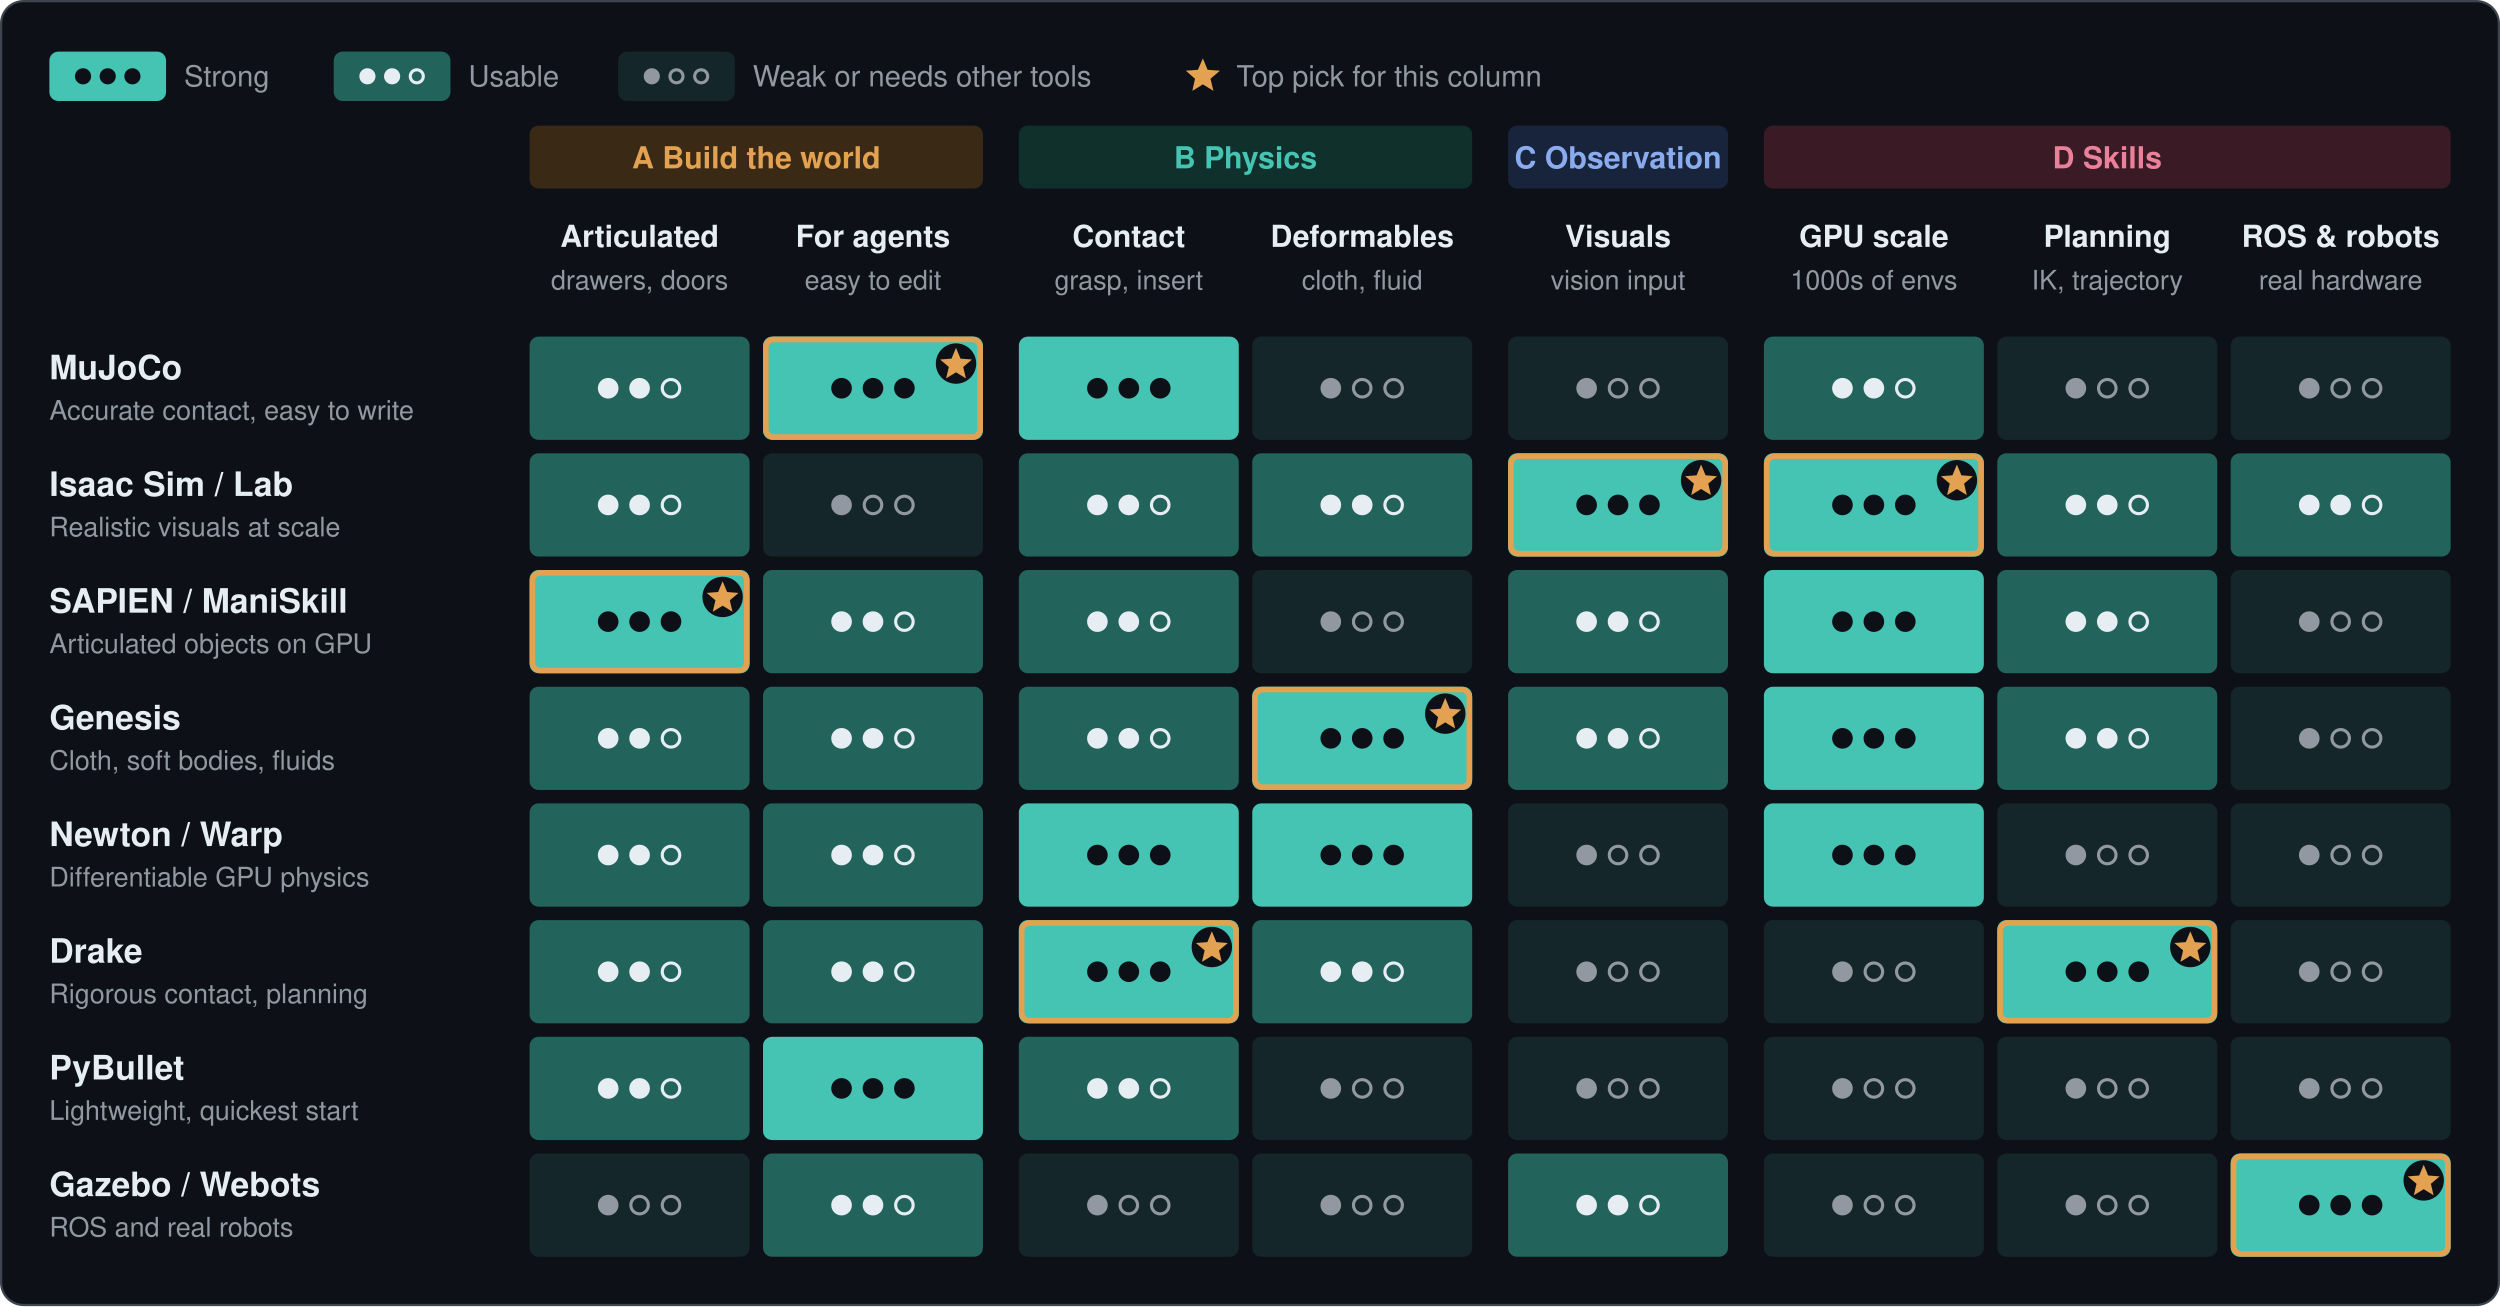
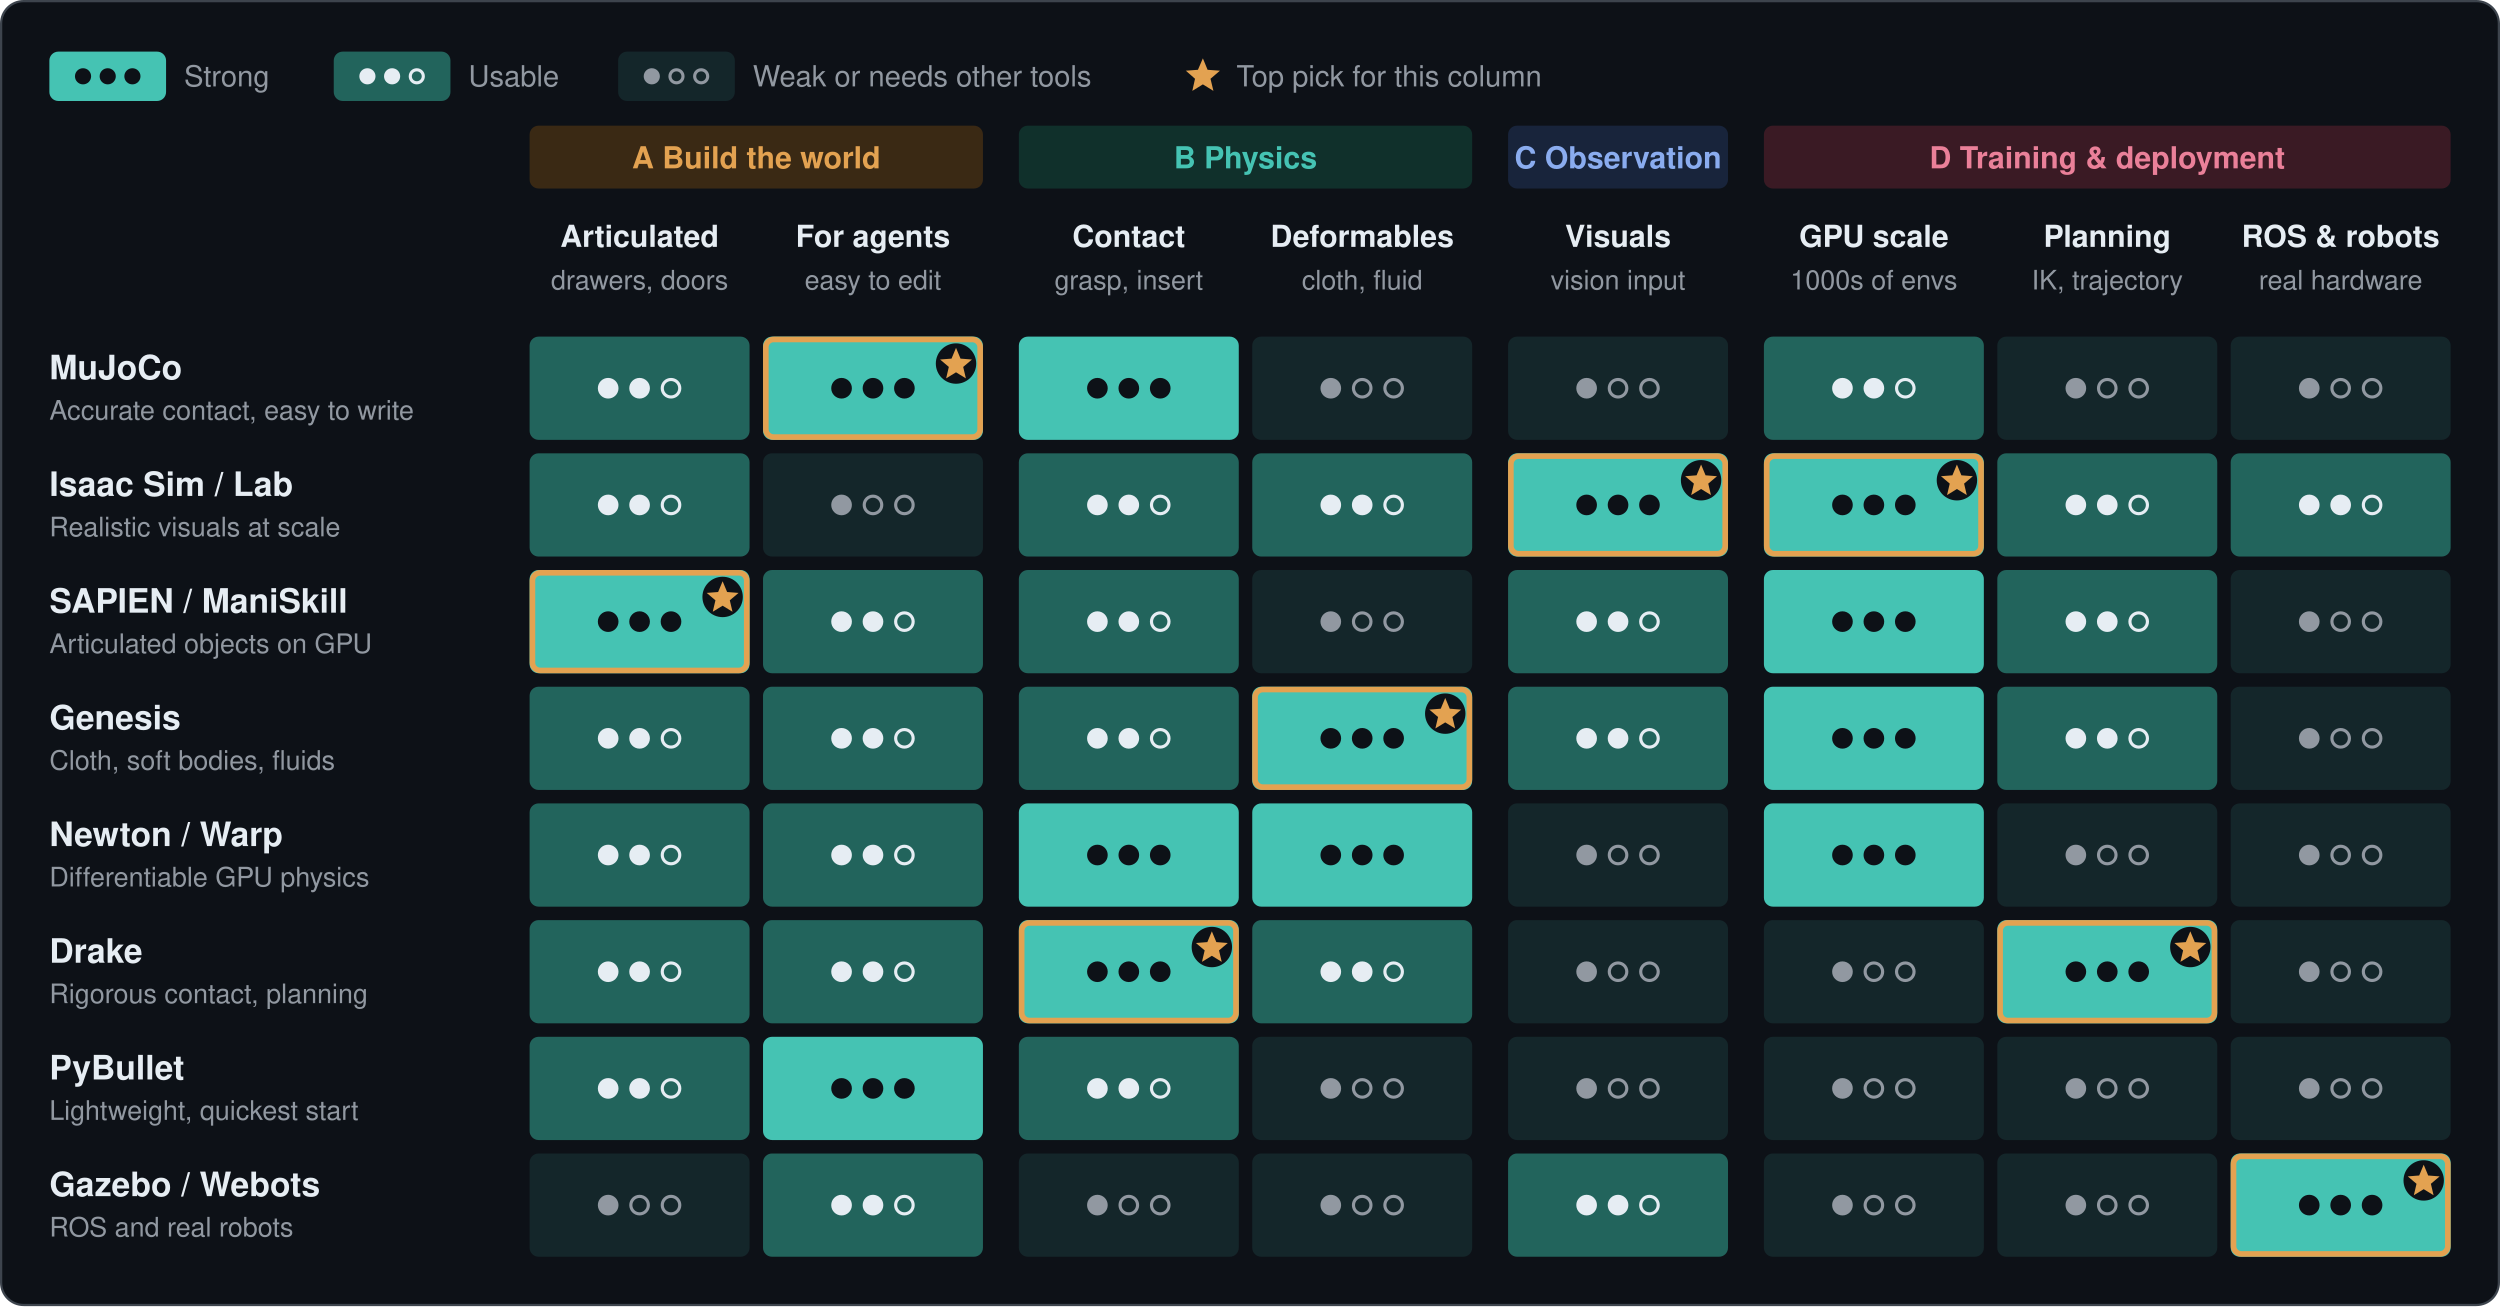
<svg xmlns="http://www.w3.org/2000/svg" viewBox="0 0 1114 582" width="1114" height="582" role="img" aria-label="Simulation tool strengths" font-family="-apple-system, 'Segoe UI', Helvetica, Arial, 'Noto Sans', sans-serif">
  <rect x="0.5" y="0.5" width="1113" height="581" rx="10" fill="#0D1117" stroke="#3D444D" />
  <rect x="22" y="23" width="52" height="22" rx="4" fill="#45C3B3" />
  <circle cx="37" cy="34" r="3.6" fill="#0D1117" />
  <circle cx="48" cy="34" r="3.6" fill="#0D1117" />
  <circle cx="59" cy="34" r="3.6" fill="#0D1117" />
  <text x="82" y="38.5" font-size="13" fill="#9198A1">Strong</text>
  <rect x="148.72" y="23" width="52" height="22" rx="4" fill="#22645C" />
  <circle cx="163.72" cy="34" r="3.6" fill="#E6EDF3" />
  <circle cx="174.72" cy="34" r="3.6" fill="#E6EDF3" />
  <circle cx="185.72" cy="34" r="2.9" fill="none" stroke="#E6EDF3" stroke-width="1.4" />
  <text x="208.72" y="38.5" font-size="13" fill="#9198A1">Usable</text>
  <rect x="275.44" y="23" width="52" height="22" rx="4" fill="#14262A" />
  <circle cx="290.44" cy="34" r="3.6" fill="#9198A1" />
  <circle cx="301.44" cy="34" r="2.9" fill="none" stroke="#9198A1" stroke-width="1.4" />
  <circle cx="312.44" cy="34" r="2.9" fill="none" stroke="#9198A1" stroke-width="1.4" />
  <text x="335.44" y="38.5" font-size="13" fill="#9198A1">Weak or needs other tools</text>
  <polygon points="536.0,26.0 538.1,31.1 543.6,31.5 539.4,35.1 540.7,40.5 536.0,37.6 531.3,40.5 532.5,35.1 528.4,31.5 533.8,31.1" fill="#E3A251" />
  <text x="550.96" y="38.5" font-size="13" fill="#9198A1">Top pick for this column</text>
  <rect x="236" y="56" width="202" height="28" rx="4" fill="#3A2914" />
  <text x="337" y="75" text-anchor="middle" font-size="13.5" font-weight="700" fill="#E3A251">A Build the world</text>
  <rect x="454" y="56" width="202" height="28" rx="4" fill="#10302B" />
  <text x="555" y="75" text-anchor="middle" font-size="13.5" font-weight="700" fill="#45C3B3">B Physics</text>
  <rect x="672" y="56" width="98" height="28" rx="4" fill="#18243B" />
  <text x="721" y="75" text-anchor="middle" font-size="13.5" font-weight="700" fill="#8AACEF">C Observation</text>
  <rect x="786" y="56" width="306" height="28" rx="4" fill="#3A1A24" />
-   <text x="939" y="75" text-anchor="middle" font-size="13.5" font-weight="700" fill="#EA8099">D Skills</text>
+   <text x="939" y="75" text-anchor="middle" font-size="13.5" font-weight="700" fill="#EA8099">D Training &amp; deployment</text>
  <text x="285" y="110" text-anchor="middle" font-size="13.5" font-weight="700" fill="#E6EDF3">Articulated</text>
  <text x="285" y="129" text-anchor="middle" font-size="12" fill="#9198A1">drawers, doors</text>
  <text x="389" y="110" text-anchor="middle" font-size="13.5" font-weight="700" fill="#E6EDF3">For agents</text>
  <text x="389" y="129" text-anchor="middle" font-size="12" fill="#9198A1">easy to edit</text>
  <text x="503" y="110" text-anchor="middle" font-size="13.5" font-weight="700" fill="#E6EDF3">Contact</text>
  <text x="503" y="129" text-anchor="middle" font-size="12" fill="#9198A1">grasp, insert</text>
  <text x="607" y="110" text-anchor="middle" font-size="13.5" font-weight="700" fill="#E6EDF3">Deformables</text>
  <text x="607" y="129" text-anchor="middle" font-size="12" fill="#9198A1">cloth, fluid</text>
  <text x="721" y="110" text-anchor="middle" font-size="13.5" font-weight="700" fill="#E6EDF3">Visuals</text>
  <text x="721" y="129" text-anchor="middle" font-size="12" fill="#9198A1">vision input</text>
  <text x="835" y="110" text-anchor="middle" font-size="13.5" font-weight="700" fill="#E6EDF3">GPU scale</text>
  <text x="835" y="129" text-anchor="middle" font-size="12" fill="#9198A1">1000s of envs</text>
  <text x="939" y="110" text-anchor="middle" font-size="13.5" font-weight="700" fill="#E6EDF3">Planning</text>
  <text x="939" y="129" text-anchor="middle" font-size="12" fill="#9198A1">IK, trajectory</text>
  <text x="1043" y="110" text-anchor="middle" font-size="13.5" font-weight="700" fill="#E6EDF3">ROS &amp; robots</text>
  <text x="1043" y="129" text-anchor="middle" font-size="12" fill="#9198A1">real hardware</text>
  <text x="22" y="169" font-size="15" font-weight="700" fill="#E6EDF3">MuJoCo</text>
  <text x="22" y="187" font-size="12" fill="#9198A1">Accurate contact, easy to write</text>
  <rect x="236" y="150" width="98" height="46" rx="4" fill="#22645C" />
  <circle cx="271" cy="173" r="4.6" fill="#E6EDF3" />
  <circle cx="285" cy="173" r="4.6" fill="#E6EDF3" />
  <circle cx="299" cy="173" r="3.9" fill="none" stroke="#E6EDF3" stroke-width="1.4" />
  <rect x="340" y="150" width="98" height="46" rx="4" fill="#45C3B3" />
  <circle cx="375" cy="173" r="4.6" fill="#0D1117" />
  <circle cx="389" cy="173" r="4.6" fill="#0D1117" />
  <circle cx="403" cy="173" r="4.6" fill="#0D1117" />
  <rect x="341.25" y="151.25" width="95.5" height="43.5" rx="3.5" fill="none" stroke="#E3A251" stroke-width="2.5" />
  <circle cx="426" cy="162" r="9" fill="#0D1117" />
  <polygon points="426.0,155.0 428.0,159.8 433.1,160.2 429.2,163.5 430.4,168.6 426.0,165.9 421.6,168.6 422.8,163.5 418.9,160.2 424.0,159.8" fill="#E3A251" />
  <rect x="454" y="150" width="98" height="46" rx="4" fill="#45C3B3" />
  <circle cx="489" cy="173" r="4.6" fill="#0D1117" />
  <circle cx="503" cy="173" r="4.6" fill="#0D1117" />
  <circle cx="517" cy="173" r="4.6" fill="#0D1117" />
  <rect x="558" y="150" width="98" height="46" rx="4" fill="#14262A" />
  <circle cx="593" cy="173" r="4.6" fill="#9198A1" />
  <circle cx="607" cy="173" r="3.9" fill="none" stroke="#9198A1" stroke-width="1.4" />
  <circle cx="621" cy="173" r="3.9" fill="none" stroke="#9198A1" stroke-width="1.4" />
  <rect x="672" y="150" width="98" height="46" rx="4" fill="#14262A" />
  <circle cx="707" cy="173" r="4.6" fill="#9198A1" />
  <circle cx="721" cy="173" r="3.9" fill="none" stroke="#9198A1" stroke-width="1.4" />
  <circle cx="735" cy="173" r="3.9" fill="none" stroke="#9198A1" stroke-width="1.4" />
  <rect x="786" y="150" width="98" height="46" rx="4" fill="#22645C" />
  <circle cx="821" cy="173" r="4.6" fill="#E6EDF3" />
  <circle cx="835" cy="173" r="4.6" fill="#E6EDF3" />
  <circle cx="849" cy="173" r="3.9" fill="none" stroke="#E6EDF3" stroke-width="1.4" />
  <rect x="890" y="150" width="98" height="46" rx="4" fill="#14262A" />
  <circle cx="925" cy="173" r="4.6" fill="#9198A1" />
  <circle cx="939" cy="173" r="3.9" fill="none" stroke="#9198A1" stroke-width="1.4" />
  <circle cx="953" cy="173" r="3.9" fill="none" stroke="#9198A1" stroke-width="1.4" />
  <rect x="994" y="150" width="98" height="46" rx="4" fill="#14262A" />
  <circle cx="1029" cy="173" r="4.6" fill="#9198A1" />
  <circle cx="1043" cy="173" r="3.9" fill="none" stroke="#9198A1" stroke-width="1.4" />
  <circle cx="1057" cy="173" r="3.9" fill="none" stroke="#9198A1" stroke-width="1.4" />
  <text x="22" y="221" font-size="15" font-weight="700" fill="#E6EDF3">Isaac Sim / Lab</text>
  <text x="22" y="239" font-size="12" fill="#9198A1">Realistic visuals at scale</text>
  <rect x="236" y="202" width="98" height="46" rx="4" fill="#22645C" />
  <circle cx="271" cy="225" r="4.6" fill="#E6EDF3" />
  <circle cx="285" cy="225" r="4.6" fill="#E6EDF3" />
  <circle cx="299" cy="225" r="3.9" fill="none" stroke="#E6EDF3" stroke-width="1.4" />
  <rect x="340" y="202" width="98" height="46" rx="4" fill="#14262A" />
  <circle cx="375" cy="225" r="4.6" fill="#9198A1" />
  <circle cx="389" cy="225" r="3.9" fill="none" stroke="#9198A1" stroke-width="1.4" />
  <circle cx="403" cy="225" r="3.9" fill="none" stroke="#9198A1" stroke-width="1.4" />
  <rect x="454" y="202" width="98" height="46" rx="4" fill="#22645C" />
  <circle cx="489" cy="225" r="4.6" fill="#E6EDF3" />
  <circle cx="503" cy="225" r="4.6" fill="#E6EDF3" />
  <circle cx="517" cy="225" r="3.9" fill="none" stroke="#E6EDF3" stroke-width="1.4" />
  <rect x="558" y="202" width="98" height="46" rx="4" fill="#22645C" />
  <circle cx="593" cy="225" r="4.6" fill="#E6EDF3" />
  <circle cx="607" cy="225" r="4.6" fill="#E6EDF3" />
  <circle cx="621" cy="225" r="3.9" fill="none" stroke="#E6EDF3" stroke-width="1.4" />
  <rect x="672" y="202" width="98" height="46" rx="4" fill="#45C3B3" />
  <circle cx="707" cy="225" r="4.6" fill="#0D1117" />
  <circle cx="721" cy="225" r="4.6" fill="#0D1117" />
  <circle cx="735" cy="225" r="4.6" fill="#0D1117" />
  <rect x="673.25" y="203.25" width="95.5" height="43.5" rx="3.5" fill="none" stroke="#E3A251" stroke-width="2.5" />
  <circle cx="758" cy="214" r="9" fill="#0D1117" />
  <polygon points="758.0,207.0 760.0,211.8 765.1,212.2 761.2,215.5 762.4,220.6 758.0,217.9 753.6,220.6 754.8,215.5 750.9,212.2 756.0,211.8" fill="#E3A251" />
  <rect x="786" y="202" width="98" height="46" rx="4" fill="#45C3B3" />
  <circle cx="821" cy="225" r="4.6" fill="#0D1117" />
  <circle cx="835" cy="225" r="4.6" fill="#0D1117" />
  <circle cx="849" cy="225" r="4.6" fill="#0D1117" />
  <rect x="787.25" y="203.25" width="95.5" height="43.5" rx="3.5" fill="none" stroke="#E3A251" stroke-width="2.5" />
  <circle cx="872" cy="214" r="9" fill="#0D1117" />
  <polygon points="872.0,207.0 874.0,211.8 879.1,212.2 875.2,215.5 876.4,220.6 872.0,217.9 867.6,220.6 868.8,215.5 864.9,212.2 870.0,211.8" fill="#E3A251" />
  <rect x="890" y="202" width="98" height="46" rx="4" fill="#22645C" />
  <circle cx="925" cy="225" r="4.6" fill="#E6EDF3" />
  <circle cx="939" cy="225" r="4.6" fill="#E6EDF3" />
  <circle cx="953" cy="225" r="3.9" fill="none" stroke="#E6EDF3" stroke-width="1.4" />
  <rect x="994" y="202" width="98" height="46" rx="4" fill="#22645C" />
  <circle cx="1029" cy="225" r="4.6" fill="#E6EDF3" />
  <circle cx="1043" cy="225" r="4.6" fill="#E6EDF3" />
  <circle cx="1057" cy="225" r="3.9" fill="none" stroke="#E6EDF3" stroke-width="1.4" />
  <text x="22" y="273" font-size="15" font-weight="700" fill="#E6EDF3">SAPIEN / ManiSkill</text>
  <text x="22" y="291" font-size="12" fill="#9198A1">Articulated objects on GPU</text>
  <rect x="236" y="254" width="98" height="46" rx="4" fill="#45C3B3" />
  <circle cx="271" cy="277" r="4.6" fill="#0D1117" />
  <circle cx="285" cy="277" r="4.6" fill="#0D1117" />
  <circle cx="299" cy="277" r="4.6" fill="#0D1117" />
  <rect x="237.25" y="255.25" width="95.5" height="43.5" rx="3.5" fill="none" stroke="#E3A251" stroke-width="2.5" />
  <circle cx="322" cy="266" r="9" fill="#0D1117" />
  <polygon points="322.0,259.0 324.0,263.8 329.1,264.2 325.2,267.5 326.4,272.6 322.0,269.9 317.6,272.6 318.8,267.5 314.9,264.2 320.0,263.8" fill="#E3A251" />
  <rect x="340" y="254" width="98" height="46" rx="4" fill="#22645C" />
  <circle cx="375" cy="277" r="4.6" fill="#E6EDF3" />
  <circle cx="389" cy="277" r="4.6" fill="#E6EDF3" />
  <circle cx="403" cy="277" r="3.9" fill="none" stroke="#E6EDF3" stroke-width="1.4" />
  <rect x="454" y="254" width="98" height="46" rx="4" fill="#22645C" />
  <circle cx="489" cy="277" r="4.6" fill="#E6EDF3" />
  <circle cx="503" cy="277" r="4.6" fill="#E6EDF3" />
  <circle cx="517" cy="277" r="3.9" fill="none" stroke="#E6EDF3" stroke-width="1.4" />
  <rect x="558" y="254" width="98" height="46" rx="4" fill="#14262A" />
  <circle cx="593" cy="277" r="4.6" fill="#9198A1" />
  <circle cx="607" cy="277" r="3.9" fill="none" stroke="#9198A1" stroke-width="1.4" />
  <circle cx="621" cy="277" r="3.9" fill="none" stroke="#9198A1" stroke-width="1.4" />
  <rect x="672" y="254" width="98" height="46" rx="4" fill="#22645C" />
  <circle cx="707" cy="277" r="4.6" fill="#E6EDF3" />
  <circle cx="721" cy="277" r="4.6" fill="#E6EDF3" />
  <circle cx="735" cy="277" r="3.9" fill="none" stroke="#E6EDF3" stroke-width="1.4" />
  <rect x="786" y="254" width="98" height="46" rx="4" fill="#45C3B3" />
  <circle cx="821" cy="277" r="4.6" fill="#0D1117" />
  <circle cx="835" cy="277" r="4.6" fill="#0D1117" />
  <circle cx="849" cy="277" r="4.6" fill="#0D1117" />
  <rect x="890" y="254" width="98" height="46" rx="4" fill="#22645C" />
  <circle cx="925" cy="277" r="4.6" fill="#E6EDF3" />
  <circle cx="939" cy="277" r="4.6" fill="#E6EDF3" />
  <circle cx="953" cy="277" r="3.9" fill="none" stroke="#E6EDF3" stroke-width="1.4" />
  <rect x="994" y="254" width="98" height="46" rx="4" fill="#14262A" />
  <circle cx="1029" cy="277" r="4.6" fill="#9198A1" />
  <circle cx="1043" cy="277" r="3.9" fill="none" stroke="#9198A1" stroke-width="1.4" />
  <circle cx="1057" cy="277" r="3.9" fill="none" stroke="#9198A1" stroke-width="1.4" />
  <text x="22" y="325" font-size="15" font-weight="700" fill="#E6EDF3">Genesis</text>
  <text x="22" y="343" font-size="12" fill="#9198A1">Cloth, soft bodies, fluids</text>
  <rect x="236" y="306" width="98" height="46" rx="4" fill="#22645C" />
  <circle cx="271" cy="329" r="4.6" fill="#E6EDF3" />
  <circle cx="285" cy="329" r="4.6" fill="#E6EDF3" />
  <circle cx="299" cy="329" r="3.9" fill="none" stroke="#E6EDF3" stroke-width="1.4" />
  <rect x="340" y="306" width="98" height="46" rx="4" fill="#22645C" />
  <circle cx="375" cy="329" r="4.6" fill="#E6EDF3" />
  <circle cx="389" cy="329" r="4.6" fill="#E6EDF3" />
  <circle cx="403" cy="329" r="3.9" fill="none" stroke="#E6EDF3" stroke-width="1.4" />
  <rect x="454" y="306" width="98" height="46" rx="4" fill="#22645C" />
  <circle cx="489" cy="329" r="4.6" fill="#E6EDF3" />
  <circle cx="503" cy="329" r="4.6" fill="#E6EDF3" />
  <circle cx="517" cy="329" r="3.9" fill="none" stroke="#E6EDF3" stroke-width="1.4" />
  <rect x="558" y="306" width="98" height="46" rx="4" fill="#45C3B3" />
  <circle cx="593" cy="329" r="4.6" fill="#0D1117" />
  <circle cx="607" cy="329" r="4.6" fill="#0D1117" />
  <circle cx="621" cy="329" r="4.6" fill="#0D1117" />
  <rect x="559.25" y="307.25" width="95.5" height="43.5" rx="3.5" fill="none" stroke="#E3A251" stroke-width="2.5" />
  <circle cx="644" cy="318" r="9" fill="#0D1117" />
  <polygon points="644.0,311.0 646.0,315.8 651.1,316.2 647.2,319.5 648.4,324.6 644.0,321.9 639.6,324.6 640.8,319.5 636.9,316.2 642.0,315.8" fill="#E3A251" />
  <rect x="672" y="306" width="98" height="46" rx="4" fill="#22645C" />
  <circle cx="707" cy="329" r="4.6" fill="#E6EDF3" />
  <circle cx="721" cy="329" r="4.6" fill="#E6EDF3" />
  <circle cx="735" cy="329" r="3.9" fill="none" stroke="#E6EDF3" stroke-width="1.4" />
  <rect x="786" y="306" width="98" height="46" rx="4" fill="#45C3B3" />
  <circle cx="821" cy="329" r="4.6" fill="#0D1117" />
  <circle cx="835" cy="329" r="4.6" fill="#0D1117" />
  <circle cx="849" cy="329" r="4.6" fill="#0D1117" />
  <rect x="890" y="306" width="98" height="46" rx="4" fill="#22645C" />
  <circle cx="925" cy="329" r="4.6" fill="#E6EDF3" />
  <circle cx="939" cy="329" r="4.6" fill="#E6EDF3" />
  <circle cx="953" cy="329" r="3.9" fill="none" stroke="#E6EDF3" stroke-width="1.4" />
  <rect x="994" y="306" width="98" height="46" rx="4" fill="#14262A" />
  <circle cx="1029" cy="329" r="4.6" fill="#9198A1" />
  <circle cx="1043" cy="329" r="3.9" fill="none" stroke="#9198A1" stroke-width="1.4" />
  <circle cx="1057" cy="329" r="3.9" fill="none" stroke="#9198A1" stroke-width="1.4" />
  <text x="22" y="377" font-size="15" font-weight="700" fill="#E6EDF3">Newton / Warp</text>
  <text x="22" y="395" font-size="12" fill="#9198A1">Differentiable GPU physics</text>
  <rect x="236" y="358" width="98" height="46" rx="4" fill="#22645C" />
  <circle cx="271" cy="381" r="4.6" fill="#E6EDF3" />
  <circle cx="285" cy="381" r="4.6" fill="#E6EDF3" />
  <circle cx="299" cy="381" r="3.9" fill="none" stroke="#E6EDF3" stroke-width="1.4" />
  <rect x="340" y="358" width="98" height="46" rx="4" fill="#22645C" />
  <circle cx="375" cy="381" r="4.6" fill="#E6EDF3" />
  <circle cx="389" cy="381" r="4.6" fill="#E6EDF3" />
  <circle cx="403" cy="381" r="3.9" fill="none" stroke="#E6EDF3" stroke-width="1.4" />
  <rect x="454" y="358" width="98" height="46" rx="4" fill="#45C3B3" />
  <circle cx="489" cy="381" r="4.6" fill="#0D1117" />
  <circle cx="503" cy="381" r="4.6" fill="#0D1117" />
  <circle cx="517" cy="381" r="4.6" fill="#0D1117" />
  <rect x="558" y="358" width="98" height="46" rx="4" fill="#45C3B3" />
  <circle cx="593" cy="381" r="4.6" fill="#0D1117" />
  <circle cx="607" cy="381" r="4.6" fill="#0D1117" />
  <circle cx="621" cy="381" r="4.6" fill="#0D1117" />
  <rect x="672" y="358" width="98" height="46" rx="4" fill="#14262A" />
  <circle cx="707" cy="381" r="4.6" fill="#9198A1" />
  <circle cx="721" cy="381" r="3.9" fill="none" stroke="#9198A1" stroke-width="1.4" />
  <circle cx="735" cy="381" r="3.9" fill="none" stroke="#9198A1" stroke-width="1.4" />
  <rect x="786" y="358" width="98" height="46" rx="4" fill="#45C3B3" />
  <circle cx="821" cy="381" r="4.6" fill="#0D1117" />
  <circle cx="835" cy="381" r="4.6" fill="#0D1117" />
  <circle cx="849" cy="381" r="4.6" fill="#0D1117" />
  <rect x="890" y="358" width="98" height="46" rx="4" fill="#14262A" />
  <circle cx="925" cy="381" r="4.6" fill="#9198A1" />
  <circle cx="939" cy="381" r="3.9" fill="none" stroke="#9198A1" stroke-width="1.4" />
  <circle cx="953" cy="381" r="3.9" fill="none" stroke="#9198A1" stroke-width="1.4" />
  <rect x="994" y="358" width="98" height="46" rx="4" fill="#14262A" />
  <circle cx="1029" cy="381" r="4.6" fill="#9198A1" />
  <circle cx="1043" cy="381" r="3.9" fill="none" stroke="#9198A1" stroke-width="1.4" />
  <circle cx="1057" cy="381" r="3.9" fill="none" stroke="#9198A1" stroke-width="1.4" />
  <text x="22" y="429" font-size="15" font-weight="700" fill="#E6EDF3">Drake</text>
  <text x="22" y="447" font-size="12" fill="#9198A1">Rigorous contact, planning</text>
  <rect x="236" y="410" width="98" height="46" rx="4" fill="#22645C" />
  <circle cx="271" cy="433" r="4.6" fill="#E6EDF3" />
  <circle cx="285" cy="433" r="4.6" fill="#E6EDF3" />
  <circle cx="299" cy="433" r="3.9" fill="none" stroke="#E6EDF3" stroke-width="1.4" />
  <rect x="340" y="410" width="98" height="46" rx="4" fill="#22645C" />
  <circle cx="375" cy="433" r="4.6" fill="#E6EDF3" />
  <circle cx="389" cy="433" r="4.6" fill="#E6EDF3" />
  <circle cx="403" cy="433" r="3.9" fill="none" stroke="#E6EDF3" stroke-width="1.4" />
  <rect x="454" y="410" width="98" height="46" rx="4" fill="#45C3B3" />
  <circle cx="489" cy="433" r="4.6" fill="#0D1117" />
  <circle cx="503" cy="433" r="4.6" fill="#0D1117" />
  <circle cx="517" cy="433" r="4.6" fill="#0D1117" />
  <rect x="455.25" y="411.25" width="95.5" height="43.5" rx="3.5" fill="none" stroke="#E3A251" stroke-width="2.5" />
  <circle cx="540" cy="422" r="9" fill="#0D1117" />
  <polygon points="540.0,415.0 542.0,419.8 547.1,420.2 543.2,423.5 544.4,428.6 540.0,425.9 535.6,428.6 536.8,423.5 532.9,420.2 538.0,419.8" fill="#E3A251" />
  <rect x="558" y="410" width="98" height="46" rx="4" fill="#22645C" />
  <circle cx="593" cy="433" r="4.6" fill="#E6EDF3" />
  <circle cx="607" cy="433" r="4.6" fill="#E6EDF3" />
  <circle cx="621" cy="433" r="3.9" fill="none" stroke="#E6EDF3" stroke-width="1.4" />
  <rect x="672" y="410" width="98" height="46" rx="4" fill="#14262A" />
  <circle cx="707" cy="433" r="4.6" fill="#9198A1" />
  <circle cx="721" cy="433" r="3.9" fill="none" stroke="#9198A1" stroke-width="1.4" />
  <circle cx="735" cy="433" r="3.9" fill="none" stroke="#9198A1" stroke-width="1.4" />
  <rect x="786" y="410" width="98" height="46" rx="4" fill="#14262A" />
  <circle cx="821" cy="433" r="4.6" fill="#9198A1" />
  <circle cx="835" cy="433" r="3.9" fill="none" stroke="#9198A1" stroke-width="1.4" />
  <circle cx="849" cy="433" r="3.9" fill="none" stroke="#9198A1" stroke-width="1.4" />
  <rect x="890" y="410" width="98" height="46" rx="4" fill="#45C3B3" />
  <circle cx="925" cy="433" r="4.6" fill="#0D1117" />
  <circle cx="939" cy="433" r="4.6" fill="#0D1117" />
  <circle cx="953" cy="433" r="4.6" fill="#0D1117" />
  <rect x="891.25" y="411.25" width="95.5" height="43.5" rx="3.5" fill="none" stroke="#E3A251" stroke-width="2.5" />
  <circle cx="976" cy="422" r="9" fill="#0D1117" />
  <polygon points="976.0,415.0 978.0,419.8 983.1,420.2 979.2,423.5 980.4,428.6 976.0,425.9 971.6,428.6 972.8,423.5 968.9,420.2 974.0,419.8" fill="#E3A251" />
  <rect x="994" y="410" width="98" height="46" rx="4" fill="#14262A" />
  <circle cx="1029" cy="433" r="4.6" fill="#9198A1" />
  <circle cx="1043" cy="433" r="3.9" fill="none" stroke="#9198A1" stroke-width="1.4" />
  <circle cx="1057" cy="433" r="3.9" fill="none" stroke="#9198A1" stroke-width="1.4" />
  <text x="22" y="481" font-size="15" font-weight="700" fill="#E6EDF3">PyBullet</text>
  <text x="22" y="499" font-size="12" fill="#9198A1">Lightweight, quickest start</text>
  <rect x="236" y="462" width="98" height="46" rx="4" fill="#22645C" />
  <circle cx="271" cy="485" r="4.6" fill="#E6EDF3" />
  <circle cx="285" cy="485" r="4.6" fill="#E6EDF3" />
  <circle cx="299" cy="485" r="3.9" fill="none" stroke="#E6EDF3" stroke-width="1.4" />
  <rect x="340" y="462" width="98" height="46" rx="4" fill="#45C3B3" />
  <circle cx="375" cy="485" r="4.6" fill="#0D1117" />
  <circle cx="389" cy="485" r="4.6" fill="#0D1117" />
  <circle cx="403" cy="485" r="4.6" fill="#0D1117" />
  <rect x="454" y="462" width="98" height="46" rx="4" fill="#22645C" />
  <circle cx="489" cy="485" r="4.6" fill="#E6EDF3" />
  <circle cx="503" cy="485" r="4.6" fill="#E6EDF3" />
  <circle cx="517" cy="485" r="3.9" fill="none" stroke="#E6EDF3" stroke-width="1.4" />
  <rect x="558" y="462" width="98" height="46" rx="4" fill="#14262A" />
  <circle cx="593" cy="485" r="4.6" fill="#9198A1" />
  <circle cx="607" cy="485" r="3.9" fill="none" stroke="#9198A1" stroke-width="1.4" />
  <circle cx="621" cy="485" r="3.9" fill="none" stroke="#9198A1" stroke-width="1.4" />
  <rect x="672" y="462" width="98" height="46" rx="4" fill="#14262A" />
  <circle cx="707" cy="485" r="4.6" fill="#9198A1" />
  <circle cx="721" cy="485" r="3.9" fill="none" stroke="#9198A1" stroke-width="1.4" />
  <circle cx="735" cy="485" r="3.9" fill="none" stroke="#9198A1" stroke-width="1.4" />
  <rect x="786" y="462" width="98" height="46" rx="4" fill="#14262A" />
  <circle cx="821" cy="485" r="4.6" fill="#9198A1" />
  <circle cx="835" cy="485" r="3.9" fill="none" stroke="#9198A1" stroke-width="1.4" />
  <circle cx="849" cy="485" r="3.9" fill="none" stroke="#9198A1" stroke-width="1.4" />
  <rect x="890" y="462" width="98" height="46" rx="4" fill="#14262A" />
  <circle cx="925" cy="485" r="4.6" fill="#9198A1" />
  <circle cx="939" cy="485" r="3.9" fill="none" stroke="#9198A1" stroke-width="1.4" />
  <circle cx="953" cy="485" r="3.9" fill="none" stroke="#9198A1" stroke-width="1.4" />
  <rect x="994" y="462" width="98" height="46" rx="4" fill="#14262A" />
  <circle cx="1029" cy="485" r="4.6" fill="#9198A1" />
  <circle cx="1043" cy="485" r="3.9" fill="none" stroke="#9198A1" stroke-width="1.4" />
  <circle cx="1057" cy="485" r="3.9" fill="none" stroke="#9198A1" stroke-width="1.4" />
  <text x="22" y="533" font-size="15" font-weight="700" fill="#E6EDF3">Gazebo / Webots</text>
  <text x="22" y="551" font-size="12" fill="#9198A1">ROS and real robots</text>
  <rect x="236" y="514" width="98" height="46" rx="4" fill="#14262A" />
  <circle cx="271" cy="537" r="4.6" fill="#9198A1" />
  <circle cx="285" cy="537" r="3.9" fill="none" stroke="#9198A1" stroke-width="1.4" />
  <circle cx="299" cy="537" r="3.9" fill="none" stroke="#9198A1" stroke-width="1.4" />
  <rect x="340" y="514" width="98" height="46" rx="4" fill="#22645C" />
  <circle cx="375" cy="537" r="4.6" fill="#E6EDF3" />
  <circle cx="389" cy="537" r="4.6" fill="#E6EDF3" />
  <circle cx="403" cy="537" r="3.9" fill="none" stroke="#E6EDF3" stroke-width="1.4" />
  <rect x="454" y="514" width="98" height="46" rx="4" fill="#14262A" />
  <circle cx="489" cy="537" r="4.6" fill="#9198A1" />
  <circle cx="503" cy="537" r="3.9" fill="none" stroke="#9198A1" stroke-width="1.4" />
  <circle cx="517" cy="537" r="3.9" fill="none" stroke="#9198A1" stroke-width="1.4" />
  <rect x="558" y="514" width="98" height="46" rx="4" fill="#14262A" />
  <circle cx="593" cy="537" r="4.6" fill="#9198A1" />
  <circle cx="607" cy="537" r="3.9" fill="none" stroke="#9198A1" stroke-width="1.4" />
  <circle cx="621" cy="537" r="3.9" fill="none" stroke="#9198A1" stroke-width="1.4" />
  <rect x="672" y="514" width="98" height="46" rx="4" fill="#22645C" />
  <circle cx="707" cy="537" r="4.6" fill="#E6EDF3" />
  <circle cx="721" cy="537" r="4.6" fill="#E6EDF3" />
  <circle cx="735" cy="537" r="3.9" fill="none" stroke="#E6EDF3" stroke-width="1.4" />
  <rect x="786" y="514" width="98" height="46" rx="4" fill="#14262A" />
  <circle cx="821" cy="537" r="4.6" fill="#9198A1" />
  <circle cx="835" cy="537" r="3.9" fill="none" stroke="#9198A1" stroke-width="1.4" />
  <circle cx="849" cy="537" r="3.9" fill="none" stroke="#9198A1" stroke-width="1.4" />
  <rect x="890" y="514" width="98" height="46" rx="4" fill="#14262A" />
  <circle cx="925" cy="537" r="4.6" fill="#9198A1" />
  <circle cx="939" cy="537" r="3.9" fill="none" stroke="#9198A1" stroke-width="1.4" />
  <circle cx="953" cy="537" r="3.9" fill="none" stroke="#9198A1" stroke-width="1.4" />
  <rect x="994" y="514" width="98" height="46" rx="4" fill="#45C3B3" />
  <circle cx="1029" cy="537" r="4.6" fill="#0D1117" />
  <circle cx="1043" cy="537" r="4.6" fill="#0D1117" />
  <circle cx="1057" cy="537" r="4.6" fill="#0D1117" />
  <rect x="995.25" y="515.25" width="95.5" height="43.5" rx="3.5" fill="none" stroke="#E3A251" stroke-width="2.5" />
  <circle cx="1080" cy="526" r="9" fill="#0D1117" />
  <polygon points="1080.0,519.0 1082.0,523.8 1087.1,524.2 1083.2,527.5 1084.4,532.6 1080.0,529.9 1075.6,532.6 1076.8,527.5 1072.9,524.2 1078.0,523.8" fill="#E3A251" />
</svg>
